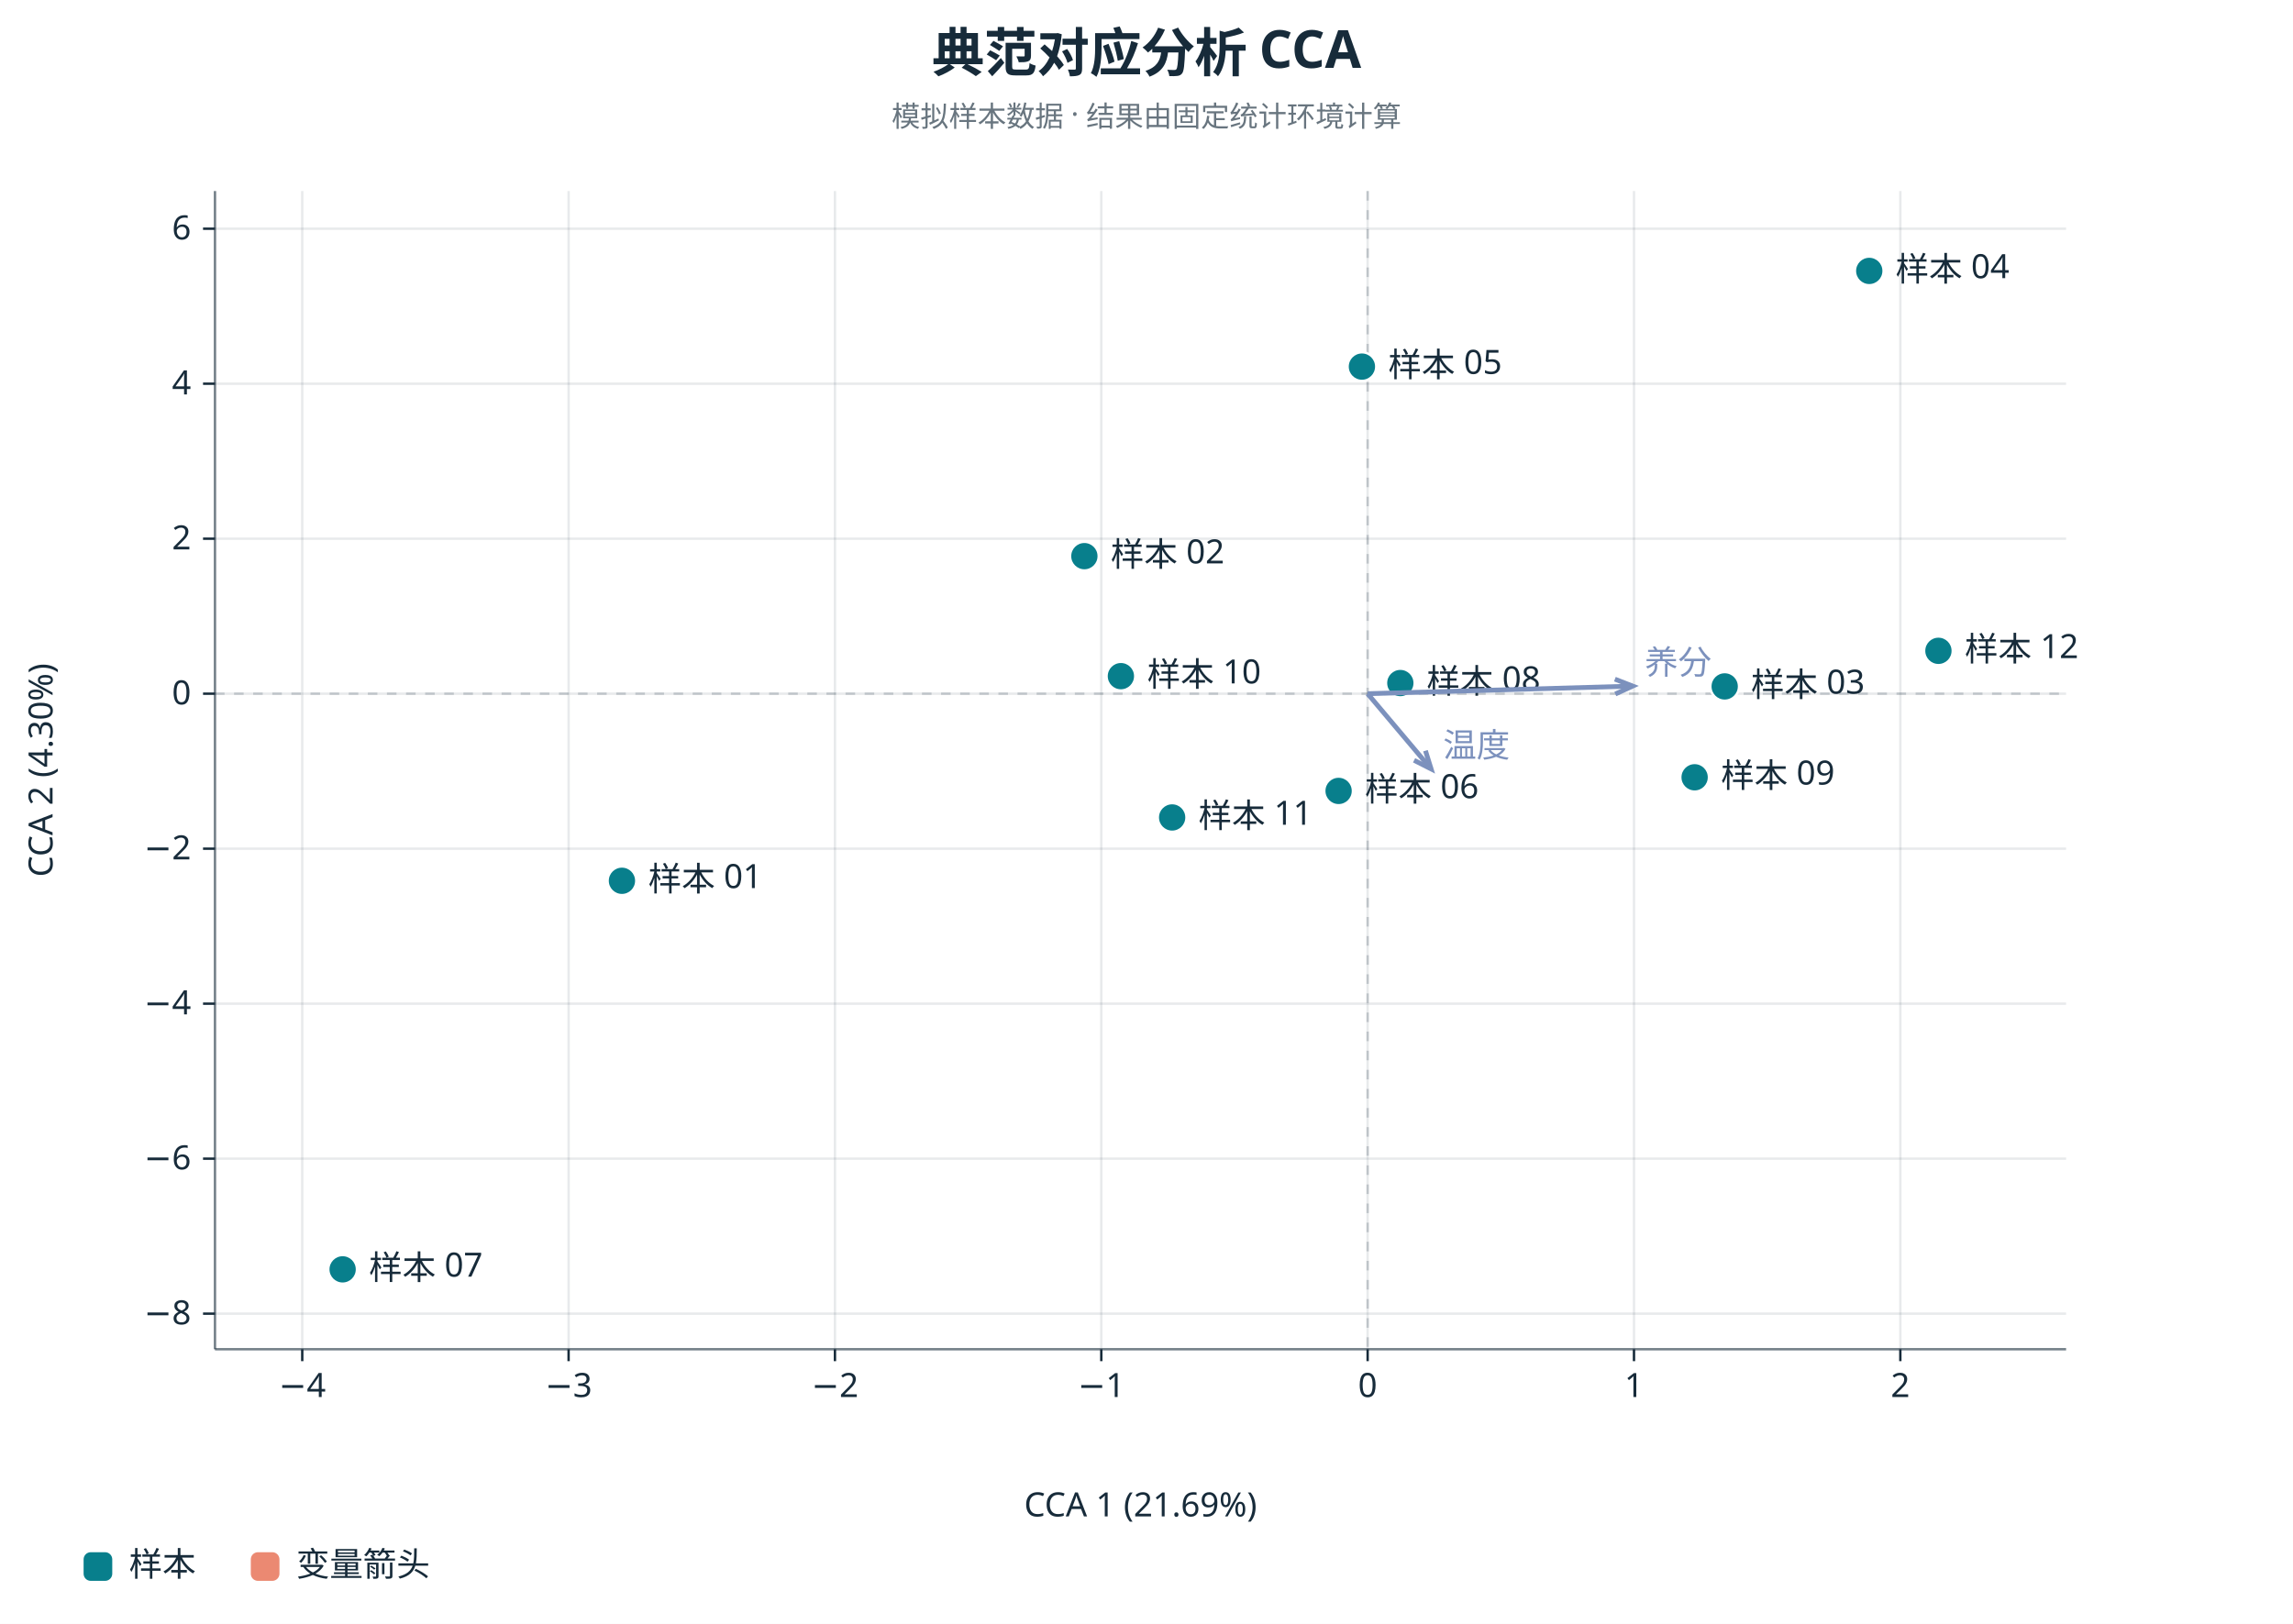
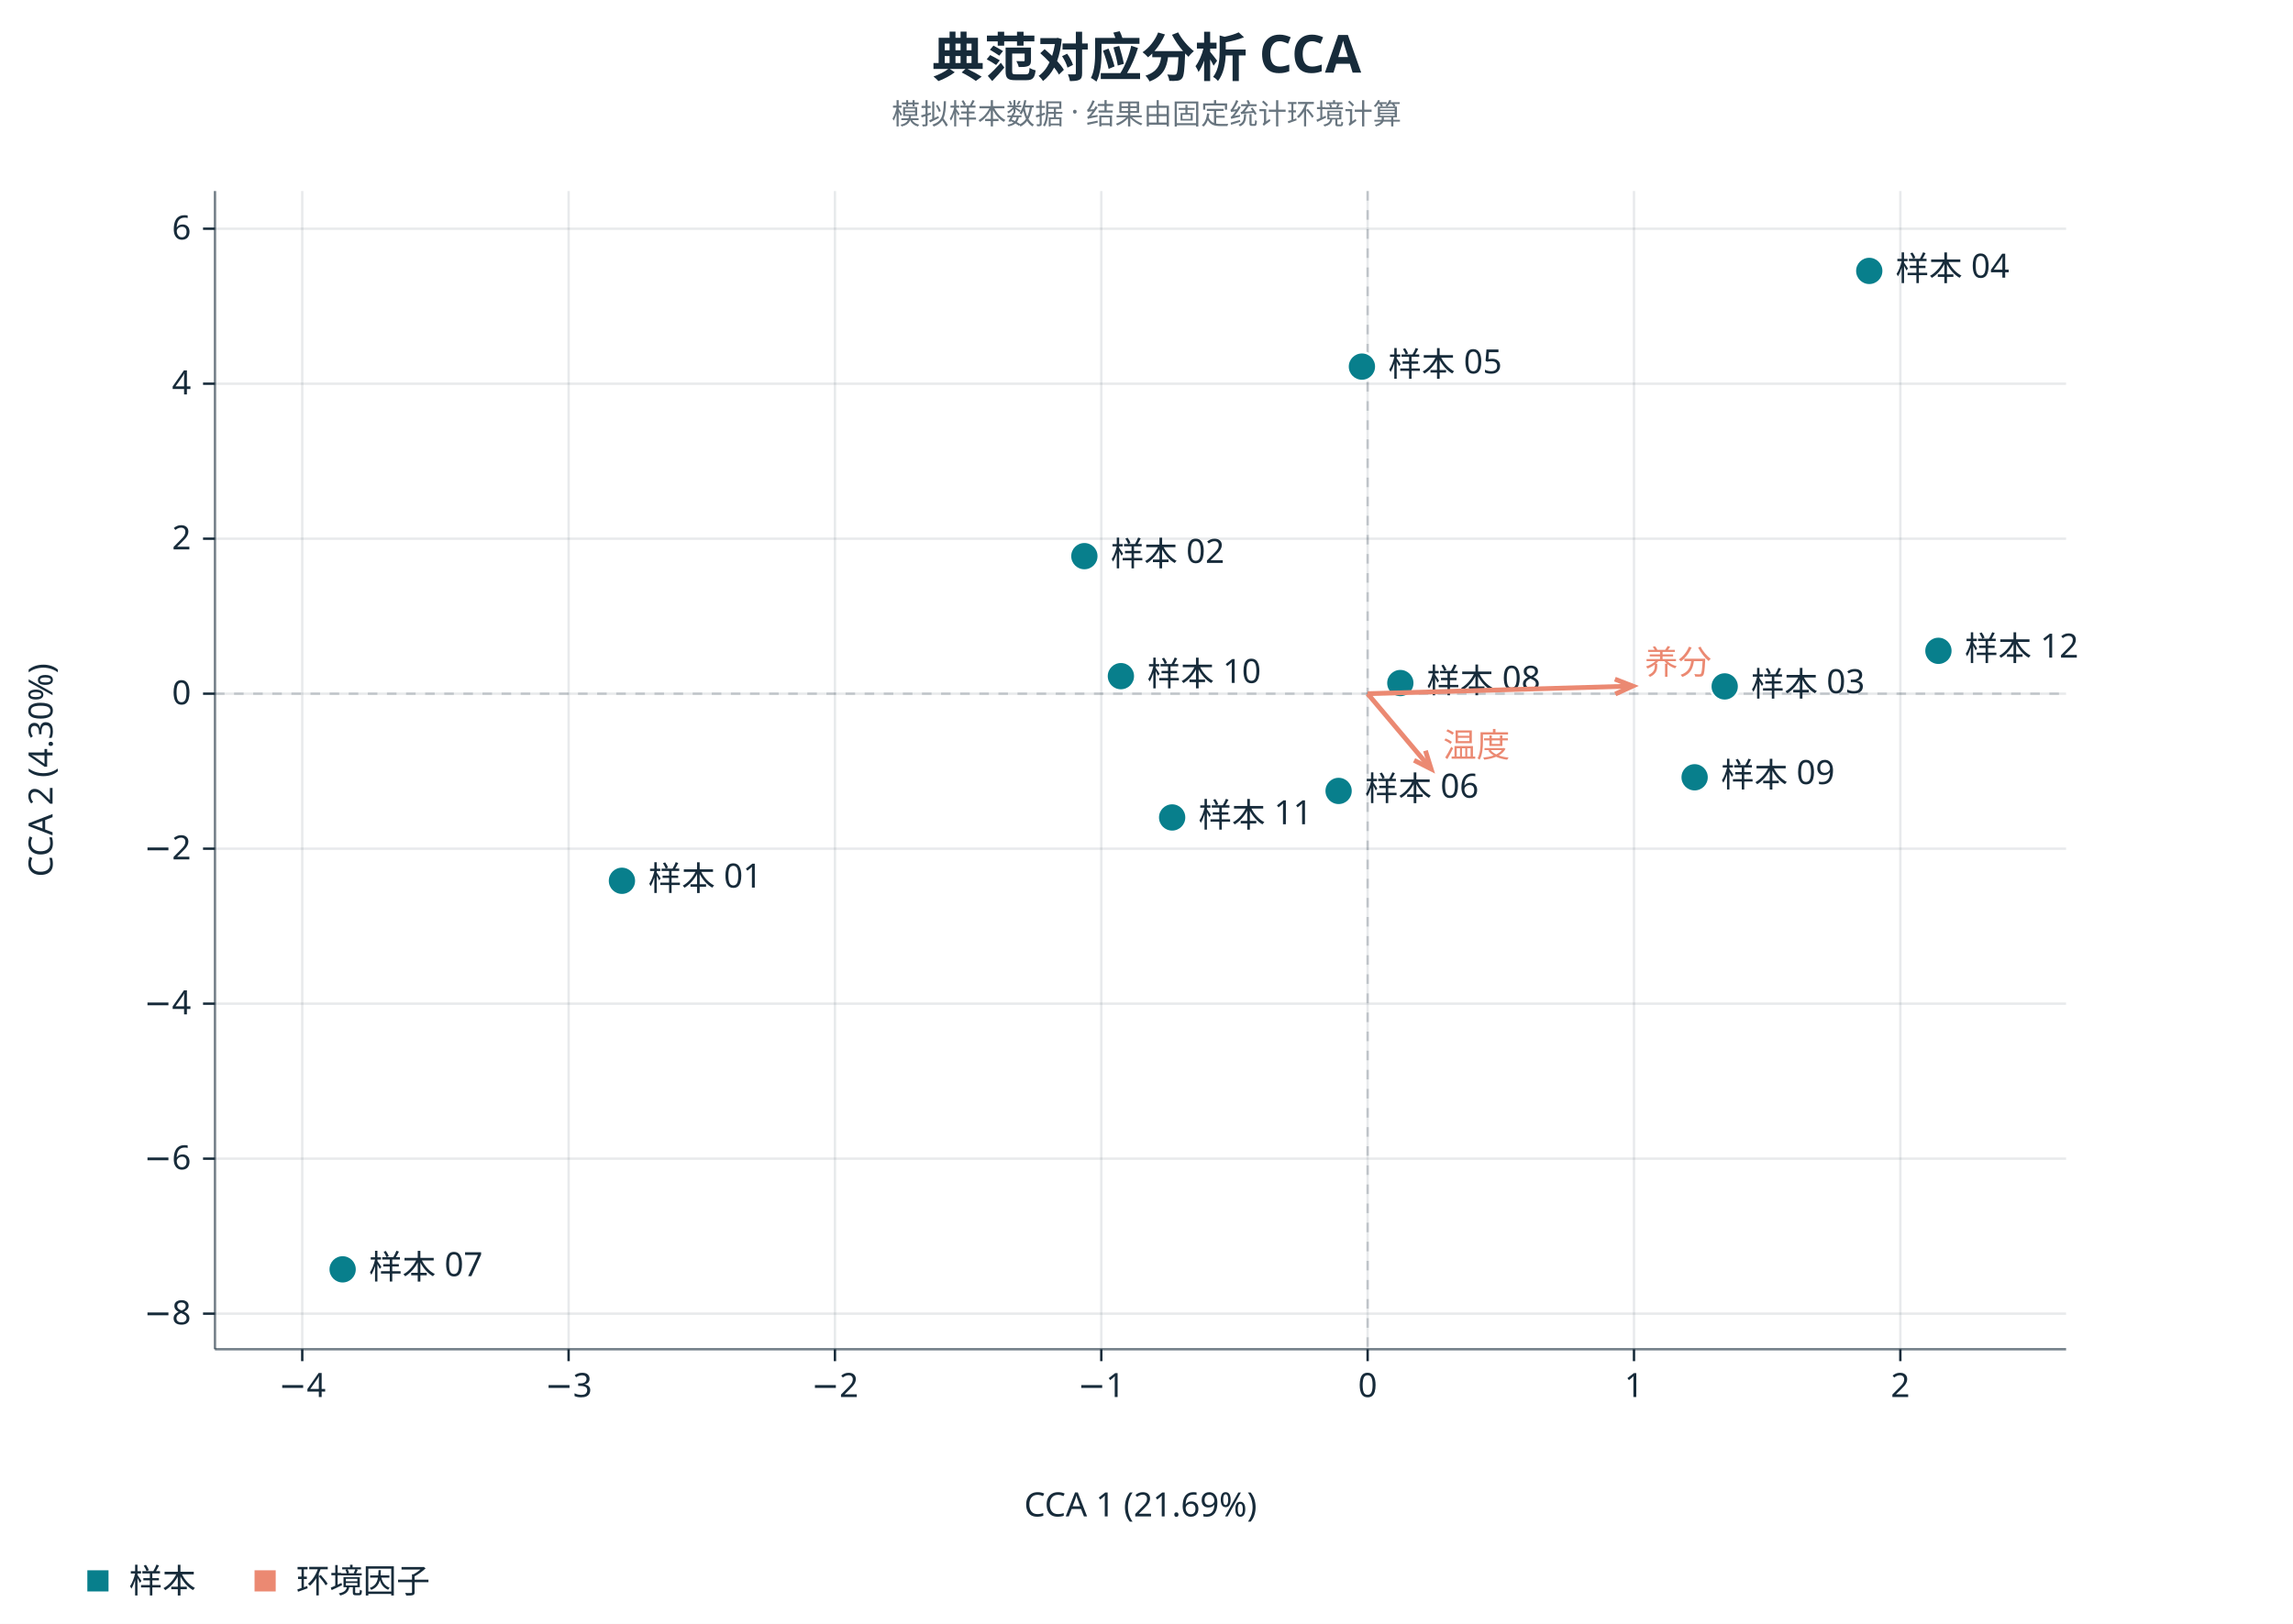
<svg xmlns="http://www.w3.org/2000/svg" data-chart="true" class="chart-svg" width="960" height="680" viewBox="0 0 960 680" role="img" aria-label="典范对应分析 CCA">
  <svg data-chart="true" width="960" height="680" viewBox="0 0 960 680" role="img" aria-label="典范对应分析 CCA" style="font-family: &quot;Noto Sans SC&quot;; font-size: 14px; color: rgb(23, 43, 58); overflow: visible;">
+     <defs />
    <defs>
-       <pattern id="basicru-pattern-0" width="8" height="8" patternUnits="userSpaceOnUse" patternTransform="rotate(0)">
-         <rect width="100%" height="100%" fill="#087f8c" fill-opacity="0.2" />
-         <line x1="0" y1="0" x2="8" y2="0" stroke="#087f8c" stroke-width="1.5" />
-       </pattern>
-       <pattern id="basicru-pattern-1" width="8" height="8" patternUnits="userSpaceOnUse" patternTransform="rotate(0)">
-         <rect width="100%" height="100%" fill="#eb8972" fill-opacity="0.2" />
-         <line x1="0" y1="0" x2="8" y2="0" stroke="#eb8972" stroke-width="1.5" />
-       </pattern>
-       <pattern id="basicru-pattern-2" width="8" height="8" patternUnits="userSpaceOnUse" patternTransform="rotate(0)">
-         <rect width="100%" height="100%" fill="#7c91bd" fill-opacity="0.2" />
-         <line x1="0" y1="0" x2="8" y2="0" stroke="#7c91bd" stroke-width="1.5" />
-       </pattern>
-       <pattern id="basicru-pattern-3" width="8" height="8" patternUnits="userSpaceOnUse" patternTransform="rotate(0)">
-         <rect width="100%" height="100%" fill="#dbc16b" fill-opacity="0.2" />
-         <line x1="0" y1="0" x2="8" y2="0" stroke="#dbc16b" stroke-width="1.5" />
-       </pattern>
-       <pattern id="basicru-pattern-4" width="8" height="8" patternUnits="userSpaceOnUse" patternTransform="rotate(0)">
-         <rect width="100%" height="100%" fill="#89b5a4" fill-opacity="0.2" />
-         <line x1="0" y1="0" x2="8" y2="0" stroke="#89b5a4" stroke-width="1.5" />
-       </pattern>
-       <pattern id="basicru-pattern-5" width="8" height="8" patternUnits="userSpaceOnUse" patternTransform="rotate(0)">
-         <rect width="100%" height="100%" fill="#be88a5" fill-opacity="0.2" />
-         <line x1="0" y1="0" x2="8" y2="0" stroke="#be88a5" stroke-width="1.5" />
-       </pattern>
+       <marker id="basicru-arrow" viewBox="0 0 10 10" refX="9" refY="5" markerWidth="7" markerHeight="7" orient="auto-start-reverse">
+         <path d="M0,0L10,5L0,10Z" fill="#172b3a" />
+       </marker>
    </defs>
    <rect width="960" height="680" fill="#ffffff" />
-     <text x="480" y="30" text-anchor="middle" font-size="22" font-weight="700" font-style="normal" fill="#172b3a">
+     <text x="480" y="32" text-anchor="middle" font-size="22" font-weight="700" font-style="normal" fill="#172b3a">
      <tspan x="480" dy="0">典范对应分析 CCA</tspan>
    </text>
-     <text x="480" y="53" text-anchor="middle" fill="#172b3a" opacity=".65" font-size="12">模拟样本数据 · 结果由固定统计环境计算</text>
+     <text x="480" y="52" text-anchor="middle" fill="#172b3a" opacity=".65" font-size="12">
+       <tspan x="480" dy="0">模拟样本数据 · 结果由固定统计环境计算</tspan>
+     </text>
    <defs>
      <clipPath id="basicru-clip">
        <rect x="0" y="0" width="775" height="485" />
      </clipPath>
    </defs>
    <g data-part="axes" transform="translate(90,80)" fill="#172b3a" stroke-width="1">
      <line x1="0" x2="775" y1="485" y2="485" stroke="#172b3a" opacity=".6" />
      <line x1="0" x2="0" y1="0" y2="485" stroke="#172b3a" opacity=".6" />
      <g transform="translate(36.54225,0)">
        <line y2="485" stroke="#172b3a" opacity="0.1" />
        <g transform="translate(0,485)">
          <line y2="5" stroke="#172b3a" />
          <text y="20" text-anchor="middle" font-size="14" fill="#172b3a" font-weight="400" font-style="normal">−4</text>
        </g>
      </g>
      <g transform="translate(148.0523,0)">
        <line y2="485" stroke="#172b3a" opacity="0.1" />
        <g transform="translate(0,485)">
          <line y2="5" stroke="#172b3a" />
          <text y="20" text-anchor="middle" font-size="14" fill="#172b3a" font-weight="400" font-style="normal">−3</text>
        </g>
      </g>
      <g transform="translate(259.5624,0)">
        <line y2="485" stroke="#172b3a" opacity="0.1" />
        <g transform="translate(0,485)">
          <line y2="5" stroke="#172b3a" />
          <text y="20" text-anchor="middle" font-size="14" fill="#172b3a" font-weight="400" font-style="normal">−2</text>
        </g>
      </g>
      <g transform="translate(371.0725,0)">
        <line y2="485" stroke="#172b3a" opacity="0.1" />
        <g transform="translate(0,485)">
          <line y2="5" stroke="#172b3a" />
          <text y="20" text-anchor="middle" font-size="14" fill="#172b3a" font-weight="400" font-style="normal">−1</text>
        </g>
      </g>
      <g transform="translate(482.5826,0)">
        <line y2="485" stroke="#172b3a" opacity="0.1" />
        <g transform="translate(0,485)">
          <line y2="5" stroke="#172b3a" />
          <text y="20" text-anchor="middle" font-size="14" fill="#172b3a" font-weight="400" font-style="normal">0</text>
        </g>
      </g>
      <g transform="translate(594.0926,0)">
        <line y2="485" stroke="#172b3a" opacity="0.1" />
        <g transform="translate(0,485)">
          <line y2="5" stroke="#172b3a" />
          <text y="20" text-anchor="middle" font-size="14" fill="#172b3a" font-weight="400" font-style="normal">1</text>
        </g>
      </g>
      <g transform="translate(705.6027,0)">
        <line y2="485" stroke="#172b3a" opacity="0.1" />
        <g transform="translate(0,485)">
          <line y2="5" stroke="#172b3a" />
          <text y="20" text-anchor="middle" font-size="14" fill="#172b3a" font-weight="400" font-style="normal">2</text>
        </g>
      </g>
      <g transform="translate(0,470.1037)">
        <line x2="775" stroke="#172b3a" opacity="0.1" />
        <g transform="translate(0,0)">
          <line x2="-5" stroke="#172b3a" />
          <text x="-10" dy=".32em" text-anchor="end" font-size="14" fill="#172b3a" font-weight="400" font-style="normal">−8</text>
        </g>
      </g>
      <g transform="translate(0,405.1997)">
        <line x2="775" stroke="#172b3a" opacity="0.1" />
        <g transform="translate(0,0)">
          <line x2="-5" stroke="#172b3a" />
          <text x="-10" dy=".32em" text-anchor="end" font-size="14" fill="#172b3a" font-weight="400" font-style="normal">−6</text>
        </g>
      </g>
      <g transform="translate(0,340.2956)">
        <line x2="775" stroke="#172b3a" opacity="0.1" />
        <g transform="translate(0,0)">
          <line x2="-5" stroke="#172b3a" />
          <text x="-10" dy=".32em" text-anchor="end" font-size="14" fill="#172b3a" font-weight="400" font-style="normal">−4</text>
        </g>
      </g>
      <g transform="translate(0,275.3916)">
        <line x2="775" stroke="#172b3a" opacity="0.1" />
        <g transform="translate(0,0)">
          <line x2="-5" stroke="#172b3a" />
          <text x="-10" dy=".32em" text-anchor="end" font-size="14" fill="#172b3a" font-weight="400" font-style="normal">−2</text>
        </g>
      </g>
      <g transform="translate(0,210.4875)">
        <line x2="775" stroke="#172b3a" opacity="0.1" />
        <g transform="translate(0,0)">
          <line x2="-5" stroke="#172b3a" />
          <text x="-10" dy=".32em" text-anchor="end" font-size="14" fill="#172b3a" font-weight="400" font-style="normal">0</text>
        </g>
      </g>
      <g transform="translate(0,145.5835)">
        <line x2="775" stroke="#172b3a" opacity="0.1" />
        <g transform="translate(0,0)">
          <line x2="-5" stroke="#172b3a" />
          <text x="-10" dy=".32em" text-anchor="end" font-size="14" fill="#172b3a" font-weight="400" font-style="normal">2</text>
        </g>
      </g>
      <g transform="translate(0,80.67944)">
        <line x2="775" stroke="#172b3a" opacity="0.1" />
        <g transform="translate(0,0)">
          <line x2="-5" stroke="#172b3a" />
          <text x="-10" dy=".32em" text-anchor="end" font-size="14" fill="#172b3a" font-weight="400" font-style="normal">4</text>
        </g>
      </g>
      <g transform="translate(0,15.7754)">
        <line x2="775" stroke="#172b3a" opacity="0.1" />
        <g transform="translate(0,0)">
          <line x2="-5" stroke="#172b3a" />
          <text x="-10" dy=".32em" text-anchor="end" font-size="14" fill="#172b3a" font-weight="400" font-style="normal">6</text>
        </g>
      </g>
      <text x="387.5" y="555" text-anchor="middle" font-size="14" font-weight="400" font-style="normal">
        <tspan>CCA 1 (21.69%)</tspan>
      </text>
      <text transform="translate(-68,242.5) rotate(-90)" text-anchor="middle" font-size="14" font-weight="400" font-style="normal">
        <tspan>CCA 2 (4.30%)</tspan>
      </text>
+       <g data-part="category-bands" />
    </g>
    <g transform="translate(90,80)">
      <line x1="482.583" x2="482.583" y2="485" stroke="#172b3a" opacity=".2" stroke-dasharray="4 4" />
      <line y1="210.488" y2="210.488" x2="775" stroke="#172b3a" opacity=".2" stroke-dasharray="4 4" />
      <g data-sample="样本 01" transform="translate(170.3851,288.8369)">
-         <circle r="6" fill="#087f8c" opacity="1" stroke="white" stroke-width="1" />
-         <text x="11" dy=".3em" font-size="14" fill="#172b3a">样本 01</text>
+         <path transform="translate(0,0)" d="M6,0A6,6,0,1,1,-6,0A6,6,0,1,1,6,0" fill="#087f8c" opacity="1" stroke="white" stroke-width="1" />
+         <text data-label-id="sample-样本 01" x="11" y="4" text-anchor="start" fill="#172b3a" font-size="14" font-family="Noto Sans SC" font-weight="400" font-style="normal" style="cursor: move; touch-action: none;">样本 01</text>
      </g>
      <g data-sample="样本 02" transform="translate(363.9899,152.891)">
-         <circle r="6" fill="#087f8c" opacity="1" stroke="white" stroke-width="1" />
-         <text x="11" dy=".3em" font-size="14" fill="#172b3a">样本 02</text>
+         <path transform="translate(0,0)" d="M6,0A6,6,0,1,1,-6,0A6,6,0,1,1,6,0" fill="#087f8c" opacity="1" stroke="white" stroke-width="1" />
+         <text data-label-id="sample-样本 02" x="11" y="4" text-anchor="start" fill="#172b3a" font-size="14" font-family="Noto Sans SC" font-weight="400" font-style="normal" style="cursor: move; touch-action: none;">样本 02</text>
      </g>
      <g data-sample="样本 03" transform="translate(632.068,207.4394)">
-         <circle r="6" fill="#087f8c" opacity="1" stroke="white" stroke-width="1" />
-         <text x="11" dy=".3em" font-size="14" fill="#172b3a">样本 03</text>
+         <path transform="translate(0,0)" d="M6,0A6,6,0,1,1,-6,0A6,6,0,1,1,6,0" fill="#087f8c" opacity="1" stroke="white" stroke-width="1" />
+         <text data-label-id="sample-样本 03" x="11" y="4" text-anchor="start" fill="#172b3a" font-size="14" font-family="Noto Sans SC" font-weight="400" font-style="normal" style="cursor: move; touch-action: none;">样本 03</text>
      </g>
      <g data-sample="样本 04" transform="translate(692.5937,33.44828)">
-         <circle r="6" fill="#087f8c" opacity="1" stroke="white" stroke-width="1" />
-         <text x="11" dy=".3em" font-size="14" fill="#172b3a">样本 04</text>
+         <path transform="translate(0,0)" d="M6,0A6,6,0,1,1,-6,0A6,6,0,1,1,6,0" fill="#087f8c" opacity="1" stroke="white" stroke-width="1" />
+         <text data-label-id="sample-样本 04" x="11" y="4" text-anchor="start" fill="#172b3a" font-size="14" font-family="Noto Sans SC" font-weight="400" font-style="normal" style="cursor: move; touch-action: none;">样本 04</text>
      </g>
      <g data-sample="样本 05" transform="translate(480.1866,73.51689)">
-         <circle r="6" fill="#087f8c" opacity="1" stroke="white" stroke-width="1" />
-         <text x="11" dy=".3em" font-size="14" fill="#172b3a">样本 05</text>
+         <path transform="translate(0,0)" d="M6,0A6,6,0,1,1,-6,0A6,6,0,1,1,6,0" fill="#087f8c" opacity="1" stroke="white" stroke-width="1" />
+         <text data-label-id="sample-样本 05" x="11" y="4" text-anchor="start" fill="#172b3a" font-size="14" font-family="Noto Sans SC" font-weight="400" font-style="normal" style="cursor: move; touch-action: none;">样本 05</text>
      </g>
      <g data-sample="样本 06" transform="translate(470.4287,251.2059)">
-         <circle r="6" fill="#087f8c" opacity="1" stroke="white" stroke-width="1" />
-         <text x="11" dy=".3em" font-size="14" fill="#172b3a">样本 06</text>
+         <path transform="translate(0,0)" d="M6,0A6,6,0,1,1,-6,0A6,6,0,1,1,6,0" fill="#087f8c" opacity="1" stroke="white" stroke-width="1" />
+         <text data-label-id="sample-样本 06" x="11" y="4" text-anchor="start" fill="#172b3a" font-size="14" font-family="Noto Sans SC" font-weight="400" font-style="normal" style="cursor: move; touch-action: none;">样本 06</text>
      </g>
      <g data-sample="样本 07" transform="translate(53.44828,451.5517)">
-         <circle r="6" fill="#087f8c" opacity="1" stroke="white" stroke-width="1" />
-         <text x="11" dy=".3em" font-size="14" fill="#172b3a">样本 07</text>
+         <path transform="translate(0,0)" d="M6,0A6,6,0,1,1,-6,0A6,6,0,1,1,6,0" fill="#087f8c" opacity="1" stroke="white" stroke-width="1" />
+         <text data-label-id="sample-样本 07" x="11" y="4" text-anchor="start" fill="#172b3a" font-size="14" font-family="Noto Sans SC" font-weight="400" font-style="normal" style="cursor: move; touch-action: none;">样本 07</text>
      </g>
      <g data-sample="样本 08" transform="translate(496.2698,206.0324)">
-         <circle r="6" fill="#087f8c" opacity="1" stroke="white" stroke-width="1" />
-         <text x="11" dy=".3em" font-size="14" fill="#172b3a">样本 08</text>
+         <path transform="translate(0,0)" d="M6,0A6,6,0,1,1,-6,0A6,6,0,1,1,6,0" fill="#087f8c" opacity="1" stroke="white" stroke-width="1" />
+         <text data-label-id="sample-样本 08" x="11" y="4" text-anchor="start" fill="#172b3a" font-size="14" font-family="Noto Sans SC" font-weight="400" font-style="normal" style="cursor: move; touch-action: none;">样本 08</text>
      </g>
      <g data-sample="样本 09" transform="translate(619.4813,245.4966)">
-         <circle r="6" fill="#087f8c" opacity="1" stroke="white" stroke-width="1" />
-         <text x="11" dy=".3em" font-size="14" fill="#172b3a">样本 09</text>
+         <path transform="translate(0,0)" d="M6,0A6,6,0,1,1,-6,0A6,6,0,1,1,6,0" fill="#087f8c" opacity="1" stroke="white" stroke-width="1" />
+         <text data-label-id="sample-样本 09" x="11" y="4" text-anchor="start" fill="#172b3a" font-size="14" font-family="Noto Sans SC" font-weight="400" font-style="normal" style="cursor: move; touch-action: none;">样本 09</text>
      </g>
      <g data-sample="样本 10" transform="translate(379.2809,203.1429)">
-         <circle r="6" fill="#087f8c" opacity="1" stroke="white" stroke-width="1" />
-         <text x="11" dy=".3em" font-size="14" fill="#172b3a">样本 10</text>
+         <path transform="translate(0,0)" d="M6,0A6,6,0,1,1,-6,0A6,6,0,1,1,6,0" fill="#087f8c" opacity="1" stroke="white" stroke-width="1" />
+         <text data-label-id="sample-样本 10" x="11" y="4" text-anchor="start" fill="#172b3a" font-size="14" font-family="Noto Sans SC" font-weight="400" font-style="normal" style="cursor: move; touch-action: none;">样本 10</text>
      </g>
      <g data-sample="样本 11" transform="translate(400.736,262.3179)">
-         <circle r="6" fill="#087f8c" opacity="1" stroke="white" stroke-width="1" />
-         <text x="11" dy=".3em" font-size="14" fill="#172b3a">样本 11</text>
+         <path transform="translate(0,0)" d="M6,0A6,6,0,1,1,-6,0A6,6,0,1,1,6,0" fill="#087f8c" opacity="1" stroke="white" stroke-width="1" />
+         <text data-label-id="sample-样本 11" x="11" y="4" text-anchor="start" fill="#172b3a" font-size="14" font-family="Noto Sans SC" font-weight="400" font-style="normal" style="cursor: move; touch-action: none;">样本 11</text>
      </g>
      <g data-sample="样本 12" transform="translate(721.5517,192.5383)">
-         <circle r="6" fill="#087f8c" opacity="1" stroke="white" stroke-width="1" />
-         <text x="11" dy=".3em" font-size="14" fill="#172b3a">样本 12</text>
-       </g>
-       <g stroke="#7c91bd" fill="#7c91bd">
+         <path transform="translate(0,0)" d="M6,0A6,6,0,1,1,-6,0A6,6,0,1,1,6,0" fill="#087f8c" opacity="1" stroke="white" stroke-width="1" />
+         <text data-label-id="sample-样本 12" x="11" y="4" text-anchor="start" fill="#172b3a" font-size="14" font-family="Noto Sans SC" font-weight="400" font-style="normal" style="cursor: move; touch-action: none;">样本 12</text>
+       </g>
+       <g stroke="#eb8972" fill="#eb8972">
        <line x1="482.583" y1="210.488" x2="509.162" y2="242.004" stroke-width="2" />
        <path d="M502.03,238.38L509.162,242.004L506.793,234.363" fill="none" stroke-width="2" />
        <text x="514.162" y="237.004" stroke="none" font-size="14">温度</text>
      </g>
-       <g stroke="#7c91bd" fill="#7c91bd">
+       <g stroke="#eb8972" fill="#eb8972">
        <line x1="482.583" y1="210.488" x2="593.554" y2="207.301" stroke-width="2" />
        <path d="M586.278,210.626L593.554,207.301L586.099,204.398" fill="none" stroke-width="2" />
        <text x="598.554" y="202.301" stroke="none" font-size="14">养分</text>
      </g>
    </g>
-     <g data-part="legend" transform="translate(35,660)" style="cursor: move;">
+     <g data-part="legend" transform="translate(35,667)" style="cursor: move;">
      <g transform="translate(0,0)">
-         <rect width="12" height="12" y="-10" rx="3" fill="#087f8c" opacity="1" />
-         <text x="19" fill="#172b3a" font-size="14">样本</text>
+         <path transform="translate(6,-5)" d="M-4.431,-4.431h8.862v8.862h-8.862Z" fill="#087f8c" opacity="1" stroke="none" stroke-width="0" />
+         <text x="19" fill="#172b3a" font-size="14" font-family="Noto Sans SC">样本</text>
      </g>
      <g transform="translate(70,0)">
-         <rect width="12" height="12" y="-10" rx="3" fill="#eb8972" opacity="1" />
-         <text x="19" fill="#172b3a" font-size="14">变量箭头</text>
+         <path transform="translate(6,-5)" d="M-4.431,-4.431h8.862v8.862h-8.862Z" fill="#eb8972" opacity="1" stroke="none" stroke-width="0" />
+         <text x="19" fill="#172b3a" font-size="14" font-family="Noto Sans SC">环境因子</text>
      </g>
    </g>
  </svg>
</svg>
